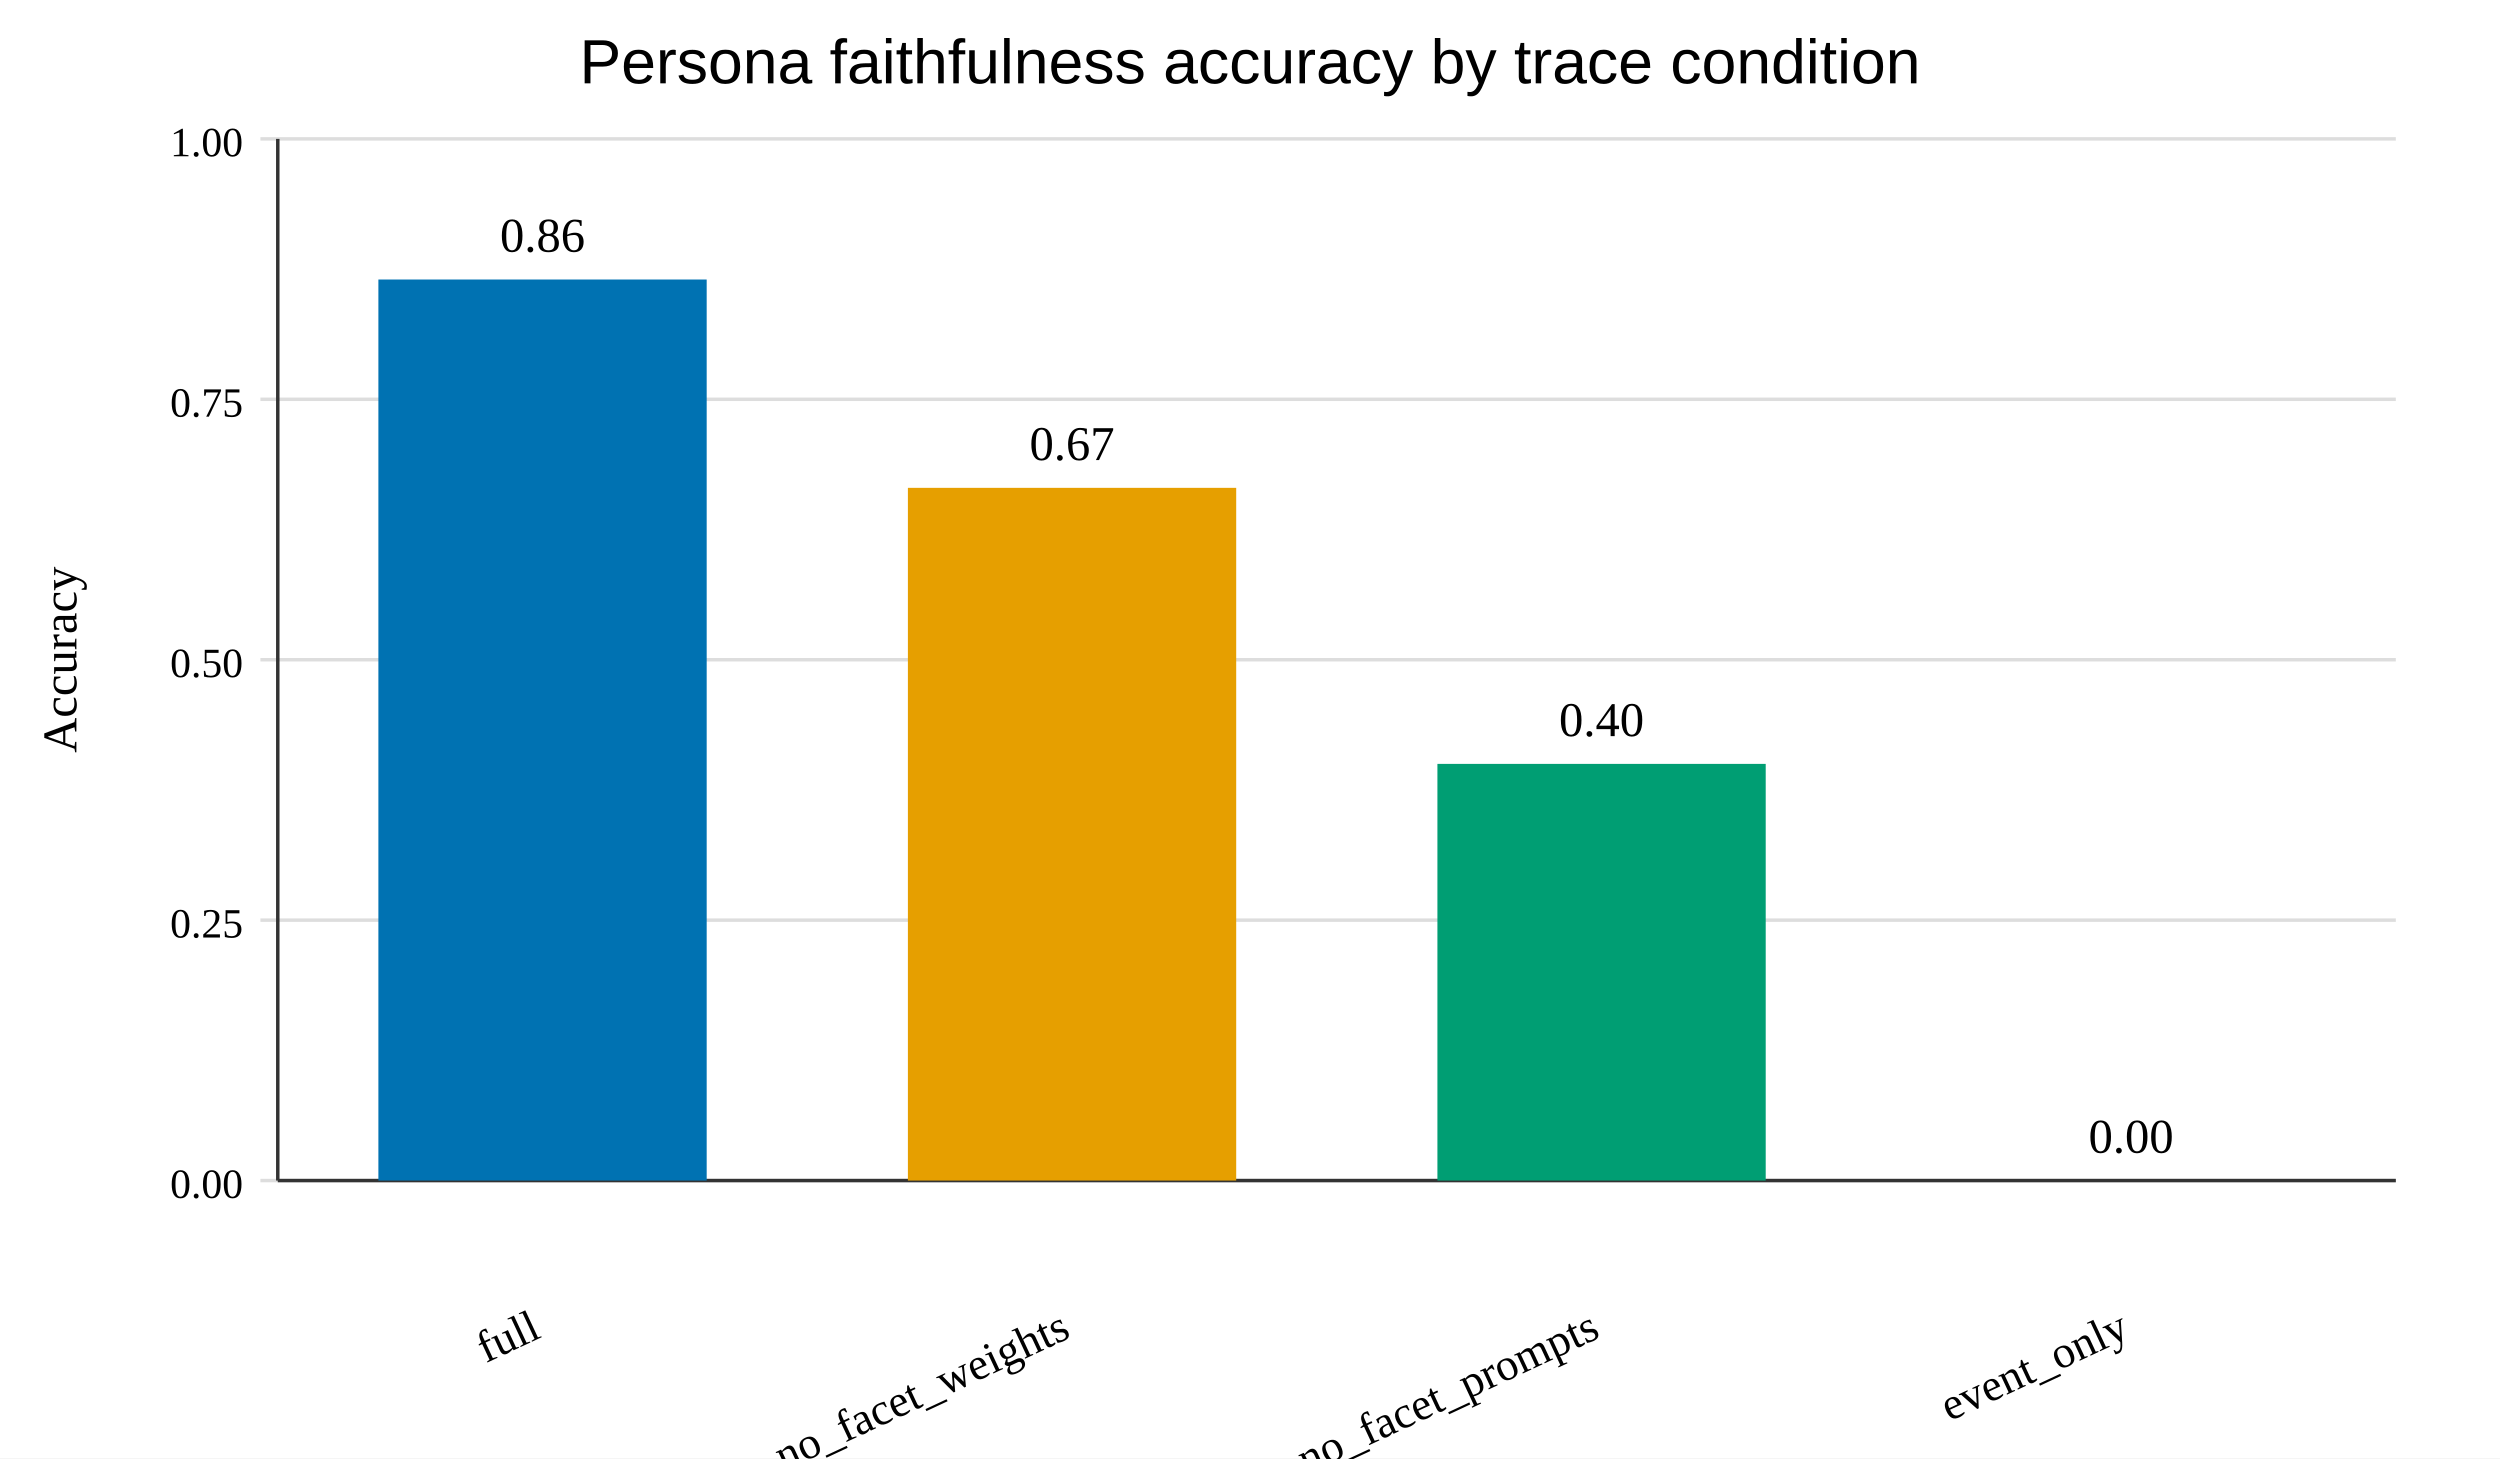
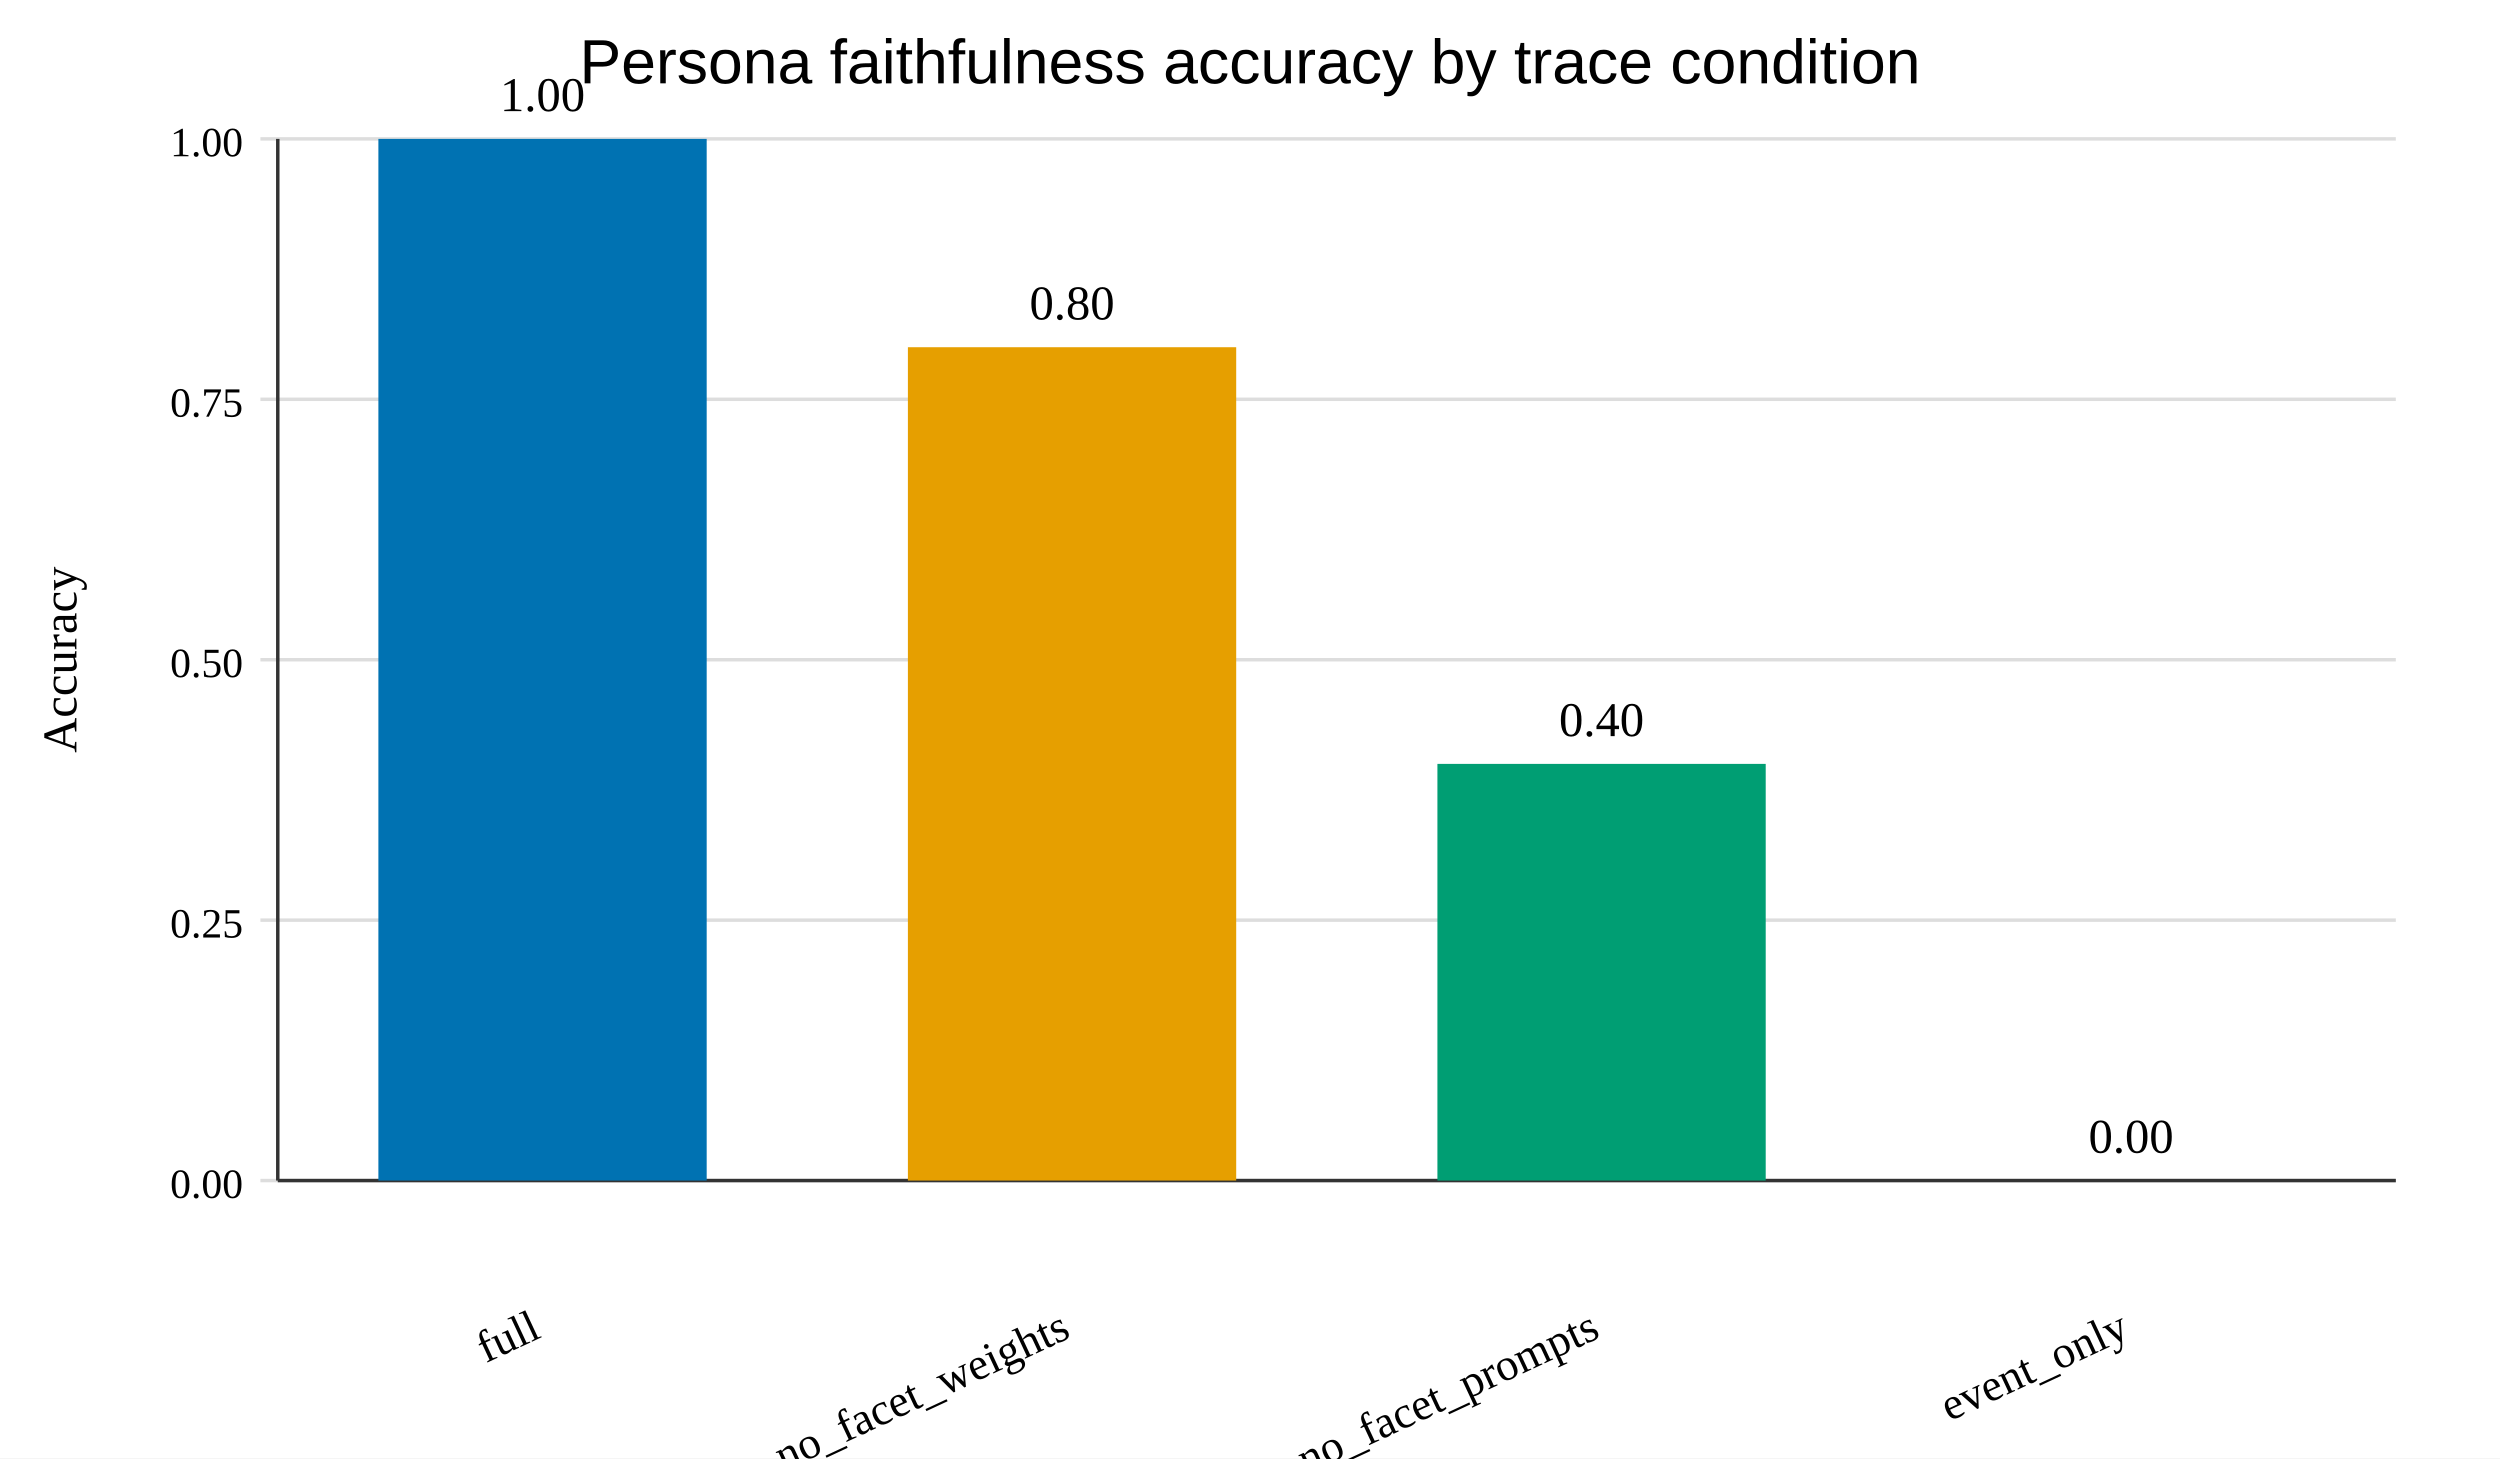
<svg xmlns="http://www.w3.org/2000/svg" width="720" height="420" viewBox="0 0 720 420">
  <rect width="100%" height="100%" fill="white" />
  <text x="360" y="24" text-anchor="middle" font-size="18" font-family="Arial">Persona faithfulness accuracy by trace condition</text>
  <line x1="75" y1="340" x2="690" y2="340" stroke="#ddd" />
  <text x="70" y="345" text-anchor="end" font-size="12">0.00</text>
  <line x1="75" y1="265" x2="690" y2="265" stroke="#ddd" />
  <text x="70" y="270" text-anchor="end" font-size="12">0.25</text>
  <line x1="75" y1="190" x2="690" y2="190" stroke="#ddd" />
  <text x="70" y="195" text-anchor="end" font-size="12">0.50</text>
  <line x1="75" y1="115" x2="690" y2="115" stroke="#ddd" />
  <text x="70" y="120" text-anchor="end" font-size="12">0.75</text>
  <line x1="75" y1="40" x2="690" y2="40" stroke="#ddd" />
  <text x="70" y="45" text-anchor="end" font-size="12">1.00</text>
  <line x1="80" y1="40" x2="80" y2="340" stroke="#333" />
  <line x1="80" y1="340" x2="690" y2="340" stroke="#333" />
  <text transform="translate(22,190) rotate(-90)" text-anchor="middle" font-size="14">Accuracy</text>
-   <rect x="108.975" y="80.5" width="94.55" height="259.5" fill="#0072B2" />
-   <text x="156.25" y="72.5" text-anchor="middle" font-size="14">0.86</text>
+   <rect x="108.975" y="40" width="94.55" height="300" fill="#0072B2" />
+   <text x="156.25" y="32" text-anchor="middle" font-size="14">1.00</text>
  <text transform="translate(156.25,385) rotate(-25)" text-anchor="end" font-size="13">full</text>
-   <rect x="261.475" y="140.5" width="94.55" height="199.5" fill="#E69F00" />
-   <text x="308.75" y="132.5" text-anchor="middle" font-size="14">0.67</text>
+   <rect x="261.475" y="100" width="94.55" height="240" fill="#E69F00" />
+   <text x="308.75" y="92" text-anchor="middle" font-size="14">0.80</text>
  <text transform="translate(308.75,385) rotate(-25)" text-anchor="end" font-size="13">no_facet_weights</text>
  <rect x="413.975" y="220" width="94.55" height="120" fill="#009E73" />
  <text x="461.25" y="212" text-anchor="middle" font-size="14">0.40</text>
  <text transform="translate(461.25,385) rotate(-25)" text-anchor="end" font-size="13">no_facet_prompts</text>
  <rect x="566.475" y="340" width="94.55" height="0" fill="#CC79A7" />
  <text x="613.75" y="332" text-anchor="middle" font-size="14">0.00</text>
  <text transform="translate(613.75,385) rotate(-25)" text-anchor="end" font-size="13">event_only</text>
</svg>
